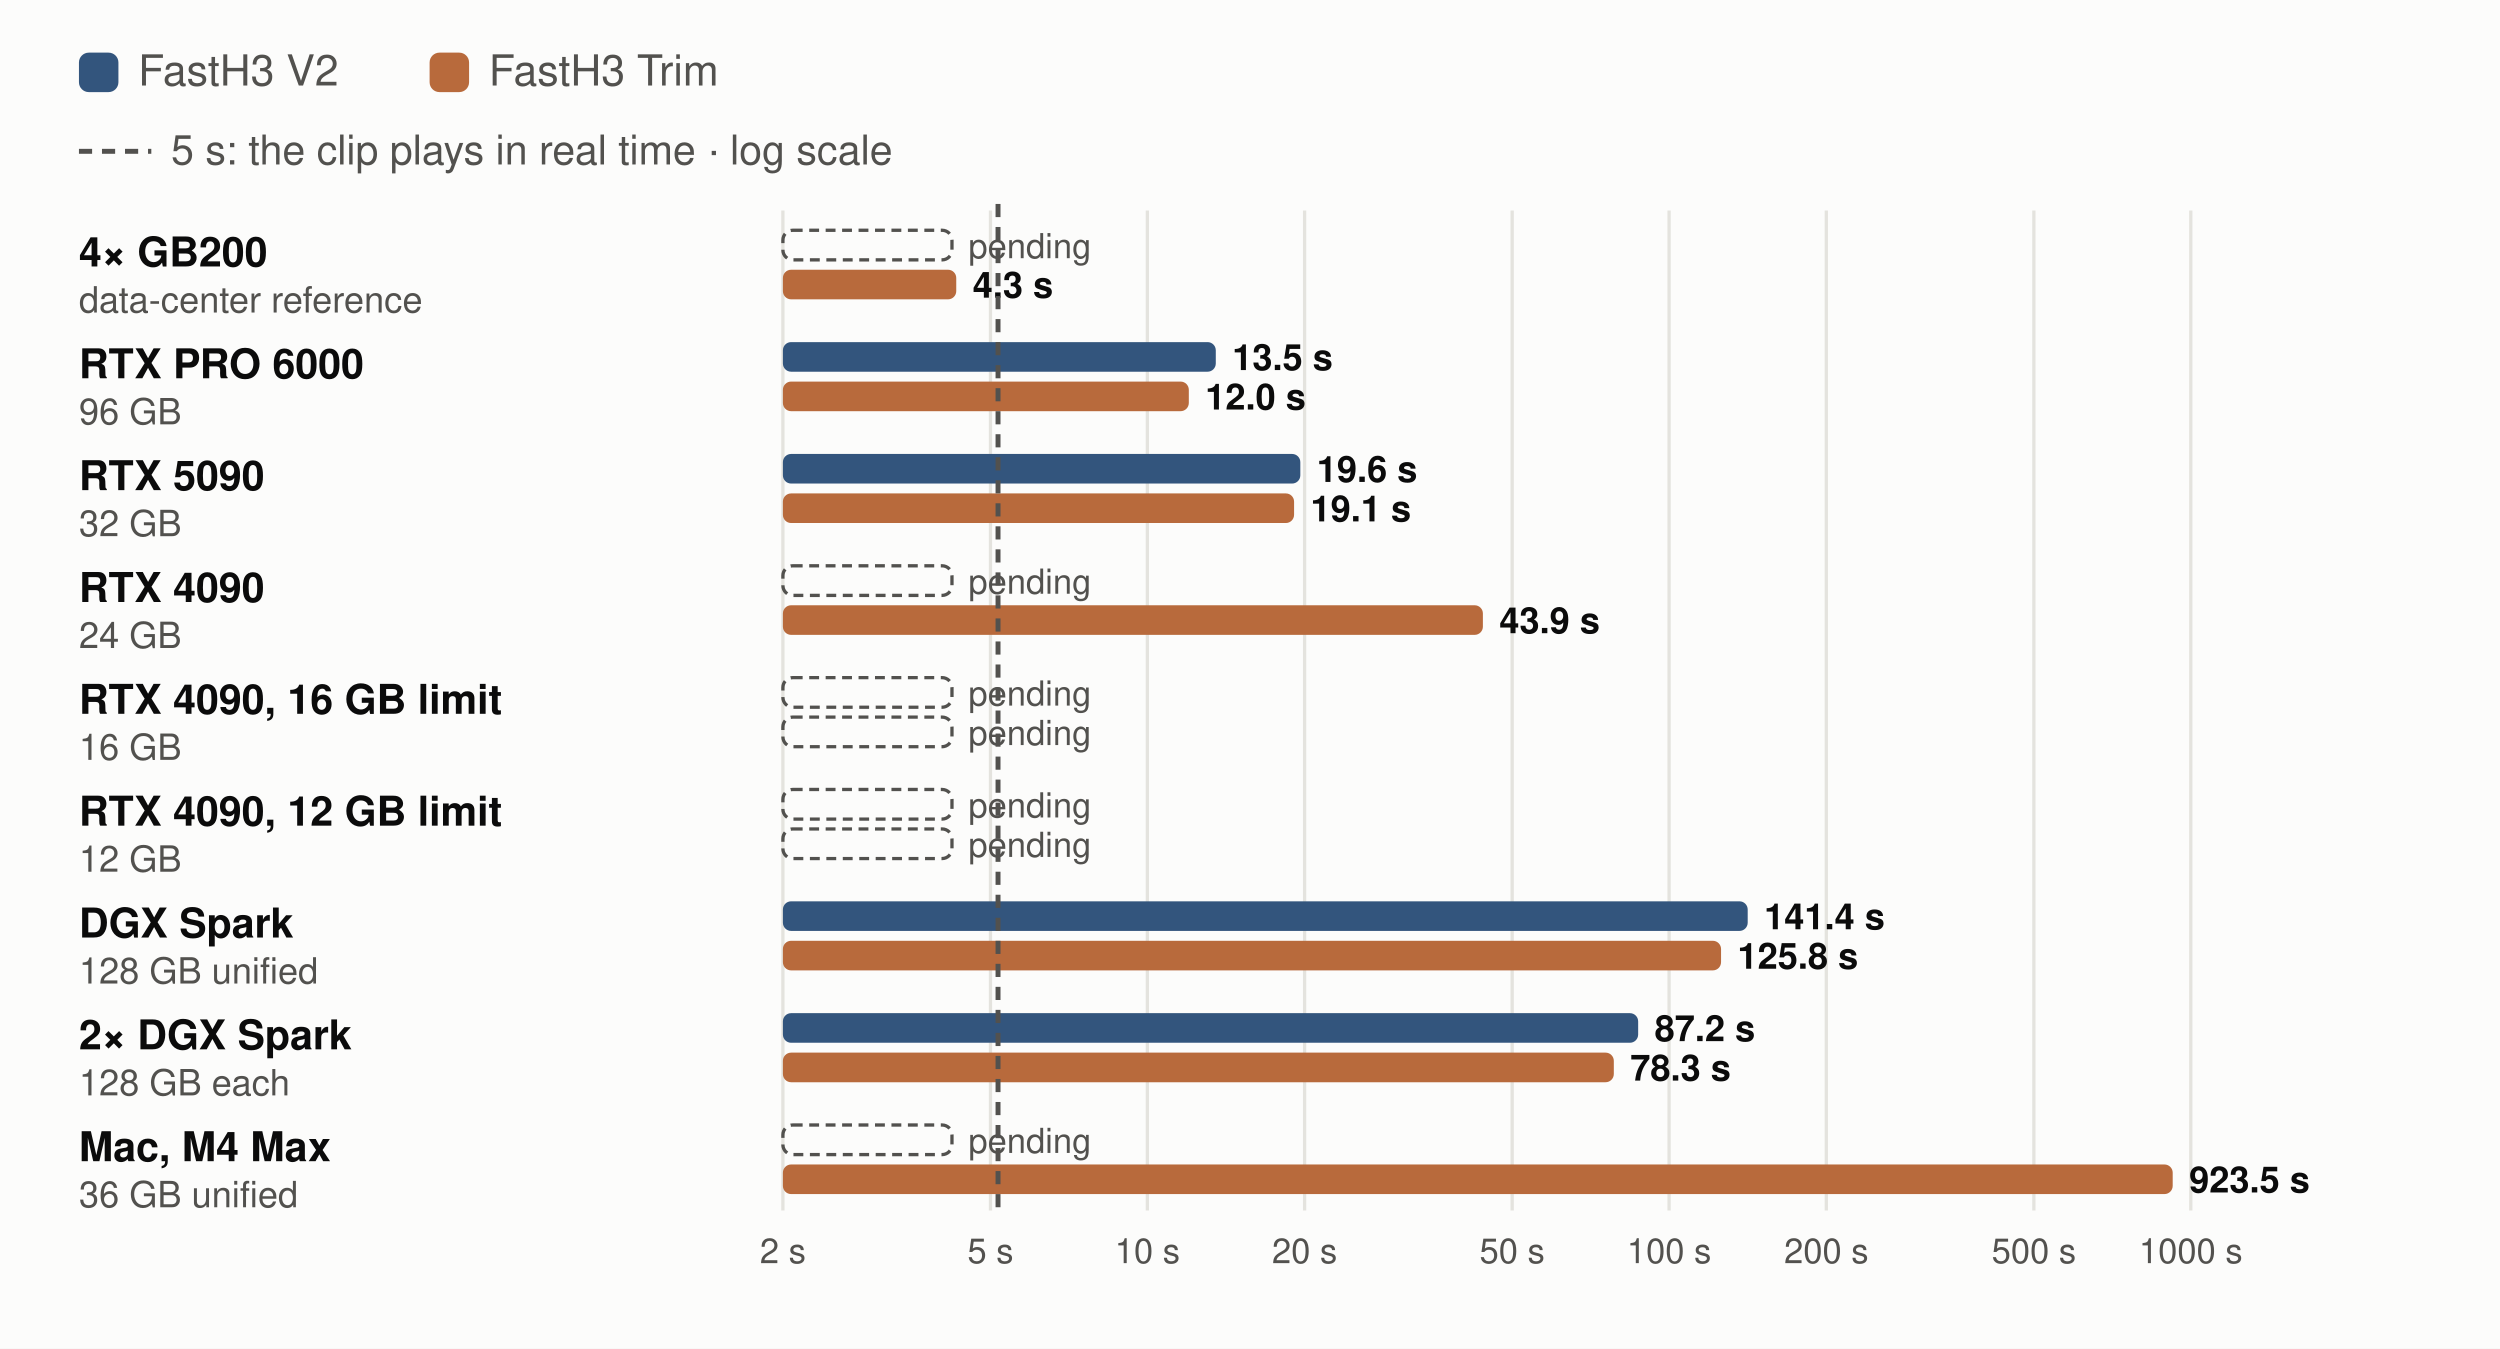
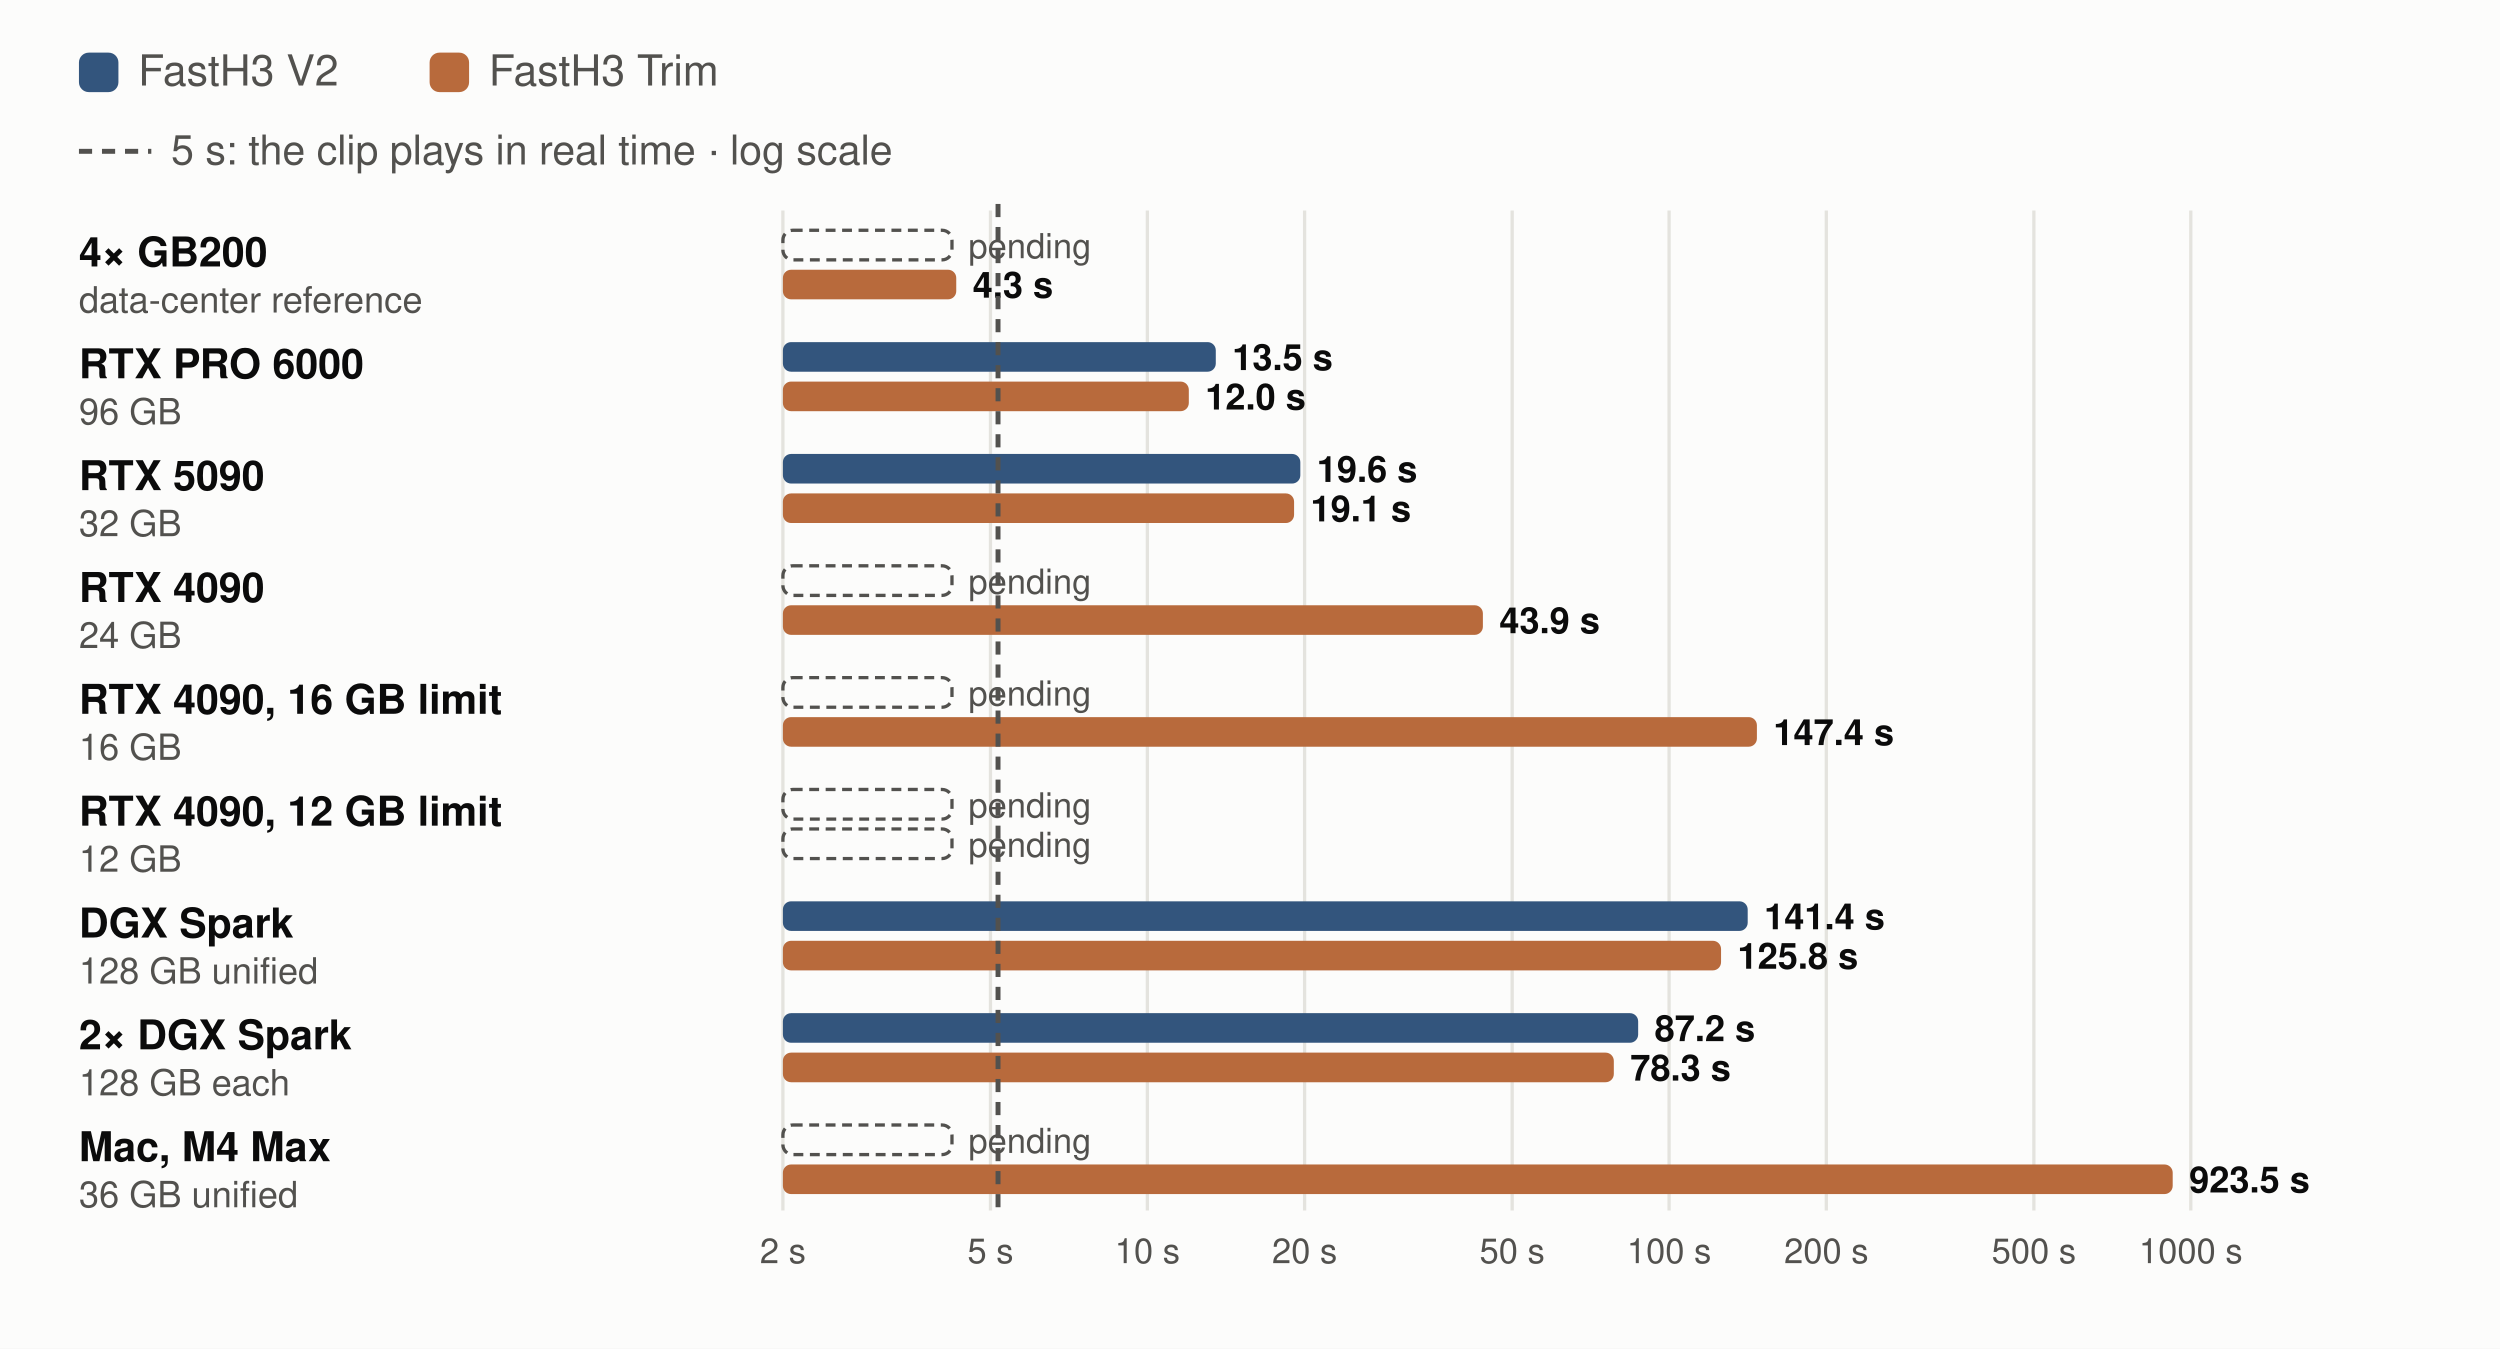
<svg xmlns="http://www.w3.org/2000/svg" width="760" height="410" viewBox="0 0 760 410" role="img" aria-labelledby="t d">
  <style>
  .bg{fill:#fcfcfb} .t1{fill:#0b0b0b} .t2{fill:#52514e} .grid{stroke:#e4e3de} .axis{stroke:#9b9a95}
  .s1{fill:#33557d} .s2{fill:#b86a3c} .s3{fill:#b5afa5} .drop{fill:#b0463c} .ref{stroke:#52514e}
  .gap{stroke:#fcfcfb} .on{fill:#ffffff} .on3{fill:#0b0b0b} .est{fill:none;stroke:#52514e}
  .ring{fill:none;stroke:#0b0b0b}
  text{font-family:-apple-system,BlinkMacSystemFont,"Segoe UI",Helvetica,Arial,sans-serif}
  @media (prefers-color-scheme: dark){
    .bg{fill:#1a1a19} .t1{fill:#ffffff} .t2{fill:#c3c2b7} .grid{stroke:#2e2e2c} .axis{stroke:#6b6a66}
    .s1{fill:#7393bb} .s2{fill:#c27448} .s3{fill:#69655e} .drop{fill:#c9605a} .ref{stroke:#c3c2b7}
    .gap{stroke:#1a1a19} .on{fill:#0b0b0b} .on3{fill:#ffffff} .est{fill:none;stroke:#c3c2b7}
    .ring{fill:none;stroke:#ffffff}
  }
</style>
  <rect class="bg" width="760" height="410" />
  <rect class="s1" x="24" y="16" width="12" height="12" rx="3" />
  <text class="t2" x="42" y="26" font-size="13">FastH3 V2</text>
  <rect class="s2" x="130.6" y="16" width="12" height="12" rx="3" />
  <text class="t2" x="148.6" y="26" font-size="13">FastH3 Trim</text>
  <line class="ref" x1="24" x2="46" y1="46" y2="46" stroke-width="1.5" stroke-dasharray="4 3" />
  <text class="t2" x="52" y="50" font-size="12.5">5 s: the clip plays in real time · log scale</text>
  <line class="grid" x1="238.0" x2="238.0" y1="64" y2="368" stroke-width="1" />
  <text class="t2" x="238.0" y="384" font-size="10.5" text-anchor="middle">2 s</text>
  <line class="grid" x1="301.1" x2="301.1" y1="64" y2="368" stroke-width="1" />
  <text class="t2" x="301.1" y="384" font-size="10.5" text-anchor="middle">5 s</text>
  <line class="grid" x1="348.8" x2="348.8" y1="64" y2="368" stroke-width="1" />
  <text class="t2" x="348.8" y="384" font-size="10.5" text-anchor="middle">10 s</text>
  <line class="grid" x1="396.6" x2="396.6" y1="64" y2="368" stroke-width="1" />
  <text class="t2" x="396.6" y="384" font-size="10.5" text-anchor="middle">20 s</text>
  <line class="grid" x1="459.7" x2="459.7" y1="64" y2="368" stroke-width="1" />
  <text class="t2" x="459.7" y="384" font-size="10.5" text-anchor="middle">50 s</text>
  <line class="grid" x1="507.4" x2="507.4" y1="64" y2="368" stroke-width="1" />
  <text class="t2" x="507.4" y="384" font-size="10.5" text-anchor="middle">100 s</text>
  <line class="grid" x1="555.2" x2="555.2" y1="64" y2="368" stroke-width="1" />
  <text class="t2" x="555.2" y="384" font-size="10.5" text-anchor="middle">200 s</text>
  <line class="grid" x1="618.3" x2="618.3" y1="64" y2="368" stroke-width="1" />
  <text class="t2" x="618.3" y="384" font-size="10.5" text-anchor="middle">500 s</text>
  <line class="grid" x1="666.0" x2="666.0" y1="64" y2="368" stroke-width="1" />
  <text class="t2" x="666.0" y="384" font-size="10.5" text-anchor="middle">1000 s</text>
  <text class="t1" x="24" y="81" font-size="12.5" font-weight="600">4× GB200</text>
  <text class="t2" x="24" y="95" font-size="11">data-center reference</text>
  <rect class="est" x="238" y="70" width="51.4" height="9" rx="3" stroke-width="1" stroke-dasharray="3 2" />
  <text class="t2" x="294.4" y="78.5" font-size="10.5">pending</text>
  <rect class="s2" x="238" y="82" width="52.7" height="9" rx="2.5" />
  <text class="t1" x="295.7" y="90.5" font-size="11" font-weight="700">4.3 s</text>
  <text class="t1" x="24" y="115" font-size="12.5" font-weight="600">RTX PRO 6000</text>
  <text class="t2" x="24" y="129" font-size="11">96 GB</text>
  <rect class="s1" x="238" y="104" width="131.6" height="9" rx="2.5" />
  <text class="t1" x="374.6" y="112.5" font-size="11" font-weight="700">13.5 s</text>
  <rect class="s2" x="238" y="116" width="123.4" height="9" rx="2.5" />
  <text class="t1" x="366.4" y="124.5" font-size="11" font-weight="700">12.0 s</text>
  <text class="t1" x="24" y="149" font-size="12.5" font-weight="600">RTX 5090</text>
  <text class="t2" x="24" y="163" font-size="11">32 GB</text>
  <rect class="s1" x="238" y="138" width="157.3" height="9" rx="2.5" />
  <text class="t1" x="400.3" y="146.5" font-size="11" font-weight="700">19.6 s</text>
  <rect class="s2" x="238" y="150" width="155.4" height="9" rx="2.5" />
  <text class="t1" x="398.4" y="158.5" font-size="11" font-weight="700">19.1 s</text>
  <text class="t1" x="24" y="183" font-size="12.5" font-weight="600">RTX 4090</text>
  <text class="t2" x="24" y="197" font-size="11">24 GB</text>
  <rect class="est" x="238" y="172" width="51.4" height="9" rx="3" stroke-width="1" stroke-dasharray="3 2" />
  <text class="t2" x="294.4" y="180.5" font-size="10.5">pending</text>
  <rect class="s2" x="238" y="184" width="212.8" height="9" rx="2.5" />
  <text class="t1" x="455.8" y="192.5" font-size="11" font-weight="700">43.9 s</text>
  <text class="t1" x="24" y="217" font-size="12.5" font-weight="600">RTX 4090, 16 GB limit</text>
  <text class="t2" x="24" y="231" font-size="11">16 GB</text>
  <rect class="est" x="238" y="206" width="51.4" height="9" rx="3" stroke-width="1" stroke-dasharray="3 2" />
  <text class="t2" x="294.4" y="214.5" font-size="10.5">pending</text>
-   <rect class="est" x="238" y="218" width="51.4" height="9" rx="3" stroke-width="1" stroke-dasharray="3 2" />
-   <text class="t2" x="294.4" y="226.5" font-size="10.5">pending</text>
+   <rect class="s2" x="238" y="218" width="296.1" height="9" rx="2.5" />
+   <text class="t1" x="539.1" y="226.5" font-size="11" font-weight="700">147.4 s</text>
  <text class="t1" x="24" y="251" font-size="12.5" font-weight="600">RTX 4090, 12 GB limit</text>
  <text class="t2" x="24" y="265" font-size="11">12 GB</text>
  <rect class="est" x="238" y="240" width="51.4" height="9" rx="3" stroke-width="1" stroke-dasharray="3 2" />
  <text class="t2" x="294.4" y="248.5" font-size="10.5">pending</text>
  <rect class="est" x="238" y="252" width="51.4" height="9" rx="3" stroke-width="1" stroke-dasharray="3 2" />
  <text class="t2" x="294.4" y="260.5" font-size="10.5">pending</text>
  <text class="t1" x="24" y="285" font-size="12.5" font-weight="600">DGX Spark</text>
  <text class="t2" x="24" y="299" font-size="11">128 GB unified</text>
  <rect class="s1" x="238" y="274" width="293.3" height="9" rx="2.5" />
  <text class="t1" x="536.3" y="282.5" font-size="11" font-weight="700">141.4 s</text>
  <rect class="s2" x="238" y="286" width="285.2" height="9" rx="2.5" />
  <text class="t1" x="528.2" y="294.5" font-size="11" font-weight="700">125.8 s</text>
  <text class="t1" x="24" y="319" font-size="12.5" font-weight="600">2× DGX Spark</text>
  <text class="t2" x="24" y="333" font-size="11">128 GB each</text>
  <rect class="s1" x="238" y="308" width="260.0" height="9" rx="2.5" />
  <text class="t1" x="503.0" y="316.5" font-size="11" font-weight="700">87.2 s</text>
  <rect class="s2" x="238" y="320" width="252.6" height="9" rx="2.5" />
  <text class="t1" x="495.6" y="328.5" font-size="11" font-weight="700">78.3 s</text>
  <text class="t1" x="24" y="353" font-size="12.5" font-weight="600">Mac, M4 Max</text>
  <text class="t2" x="24" y="367" font-size="11">36 GB unified</text>
  <rect class="est" x="238" y="342" width="51.4" height="9" rx="3" stroke-width="1" stroke-dasharray="3 2" />
  <text class="t2" x="294.4" y="350.5" font-size="10.5">pending</text>
  <rect class="s2" x="238" y="354" width="422.5" height="9" rx="2.5" />
  <text class="t1" x="665.5" y="362.5" font-size="11" font-weight="700">923.5 s</text>
  <line class="ref" x1="303.4" x2="303.4" y1="62" y2="370" stroke-width="1.5" stroke-dasharray="4 3" />
</svg>
